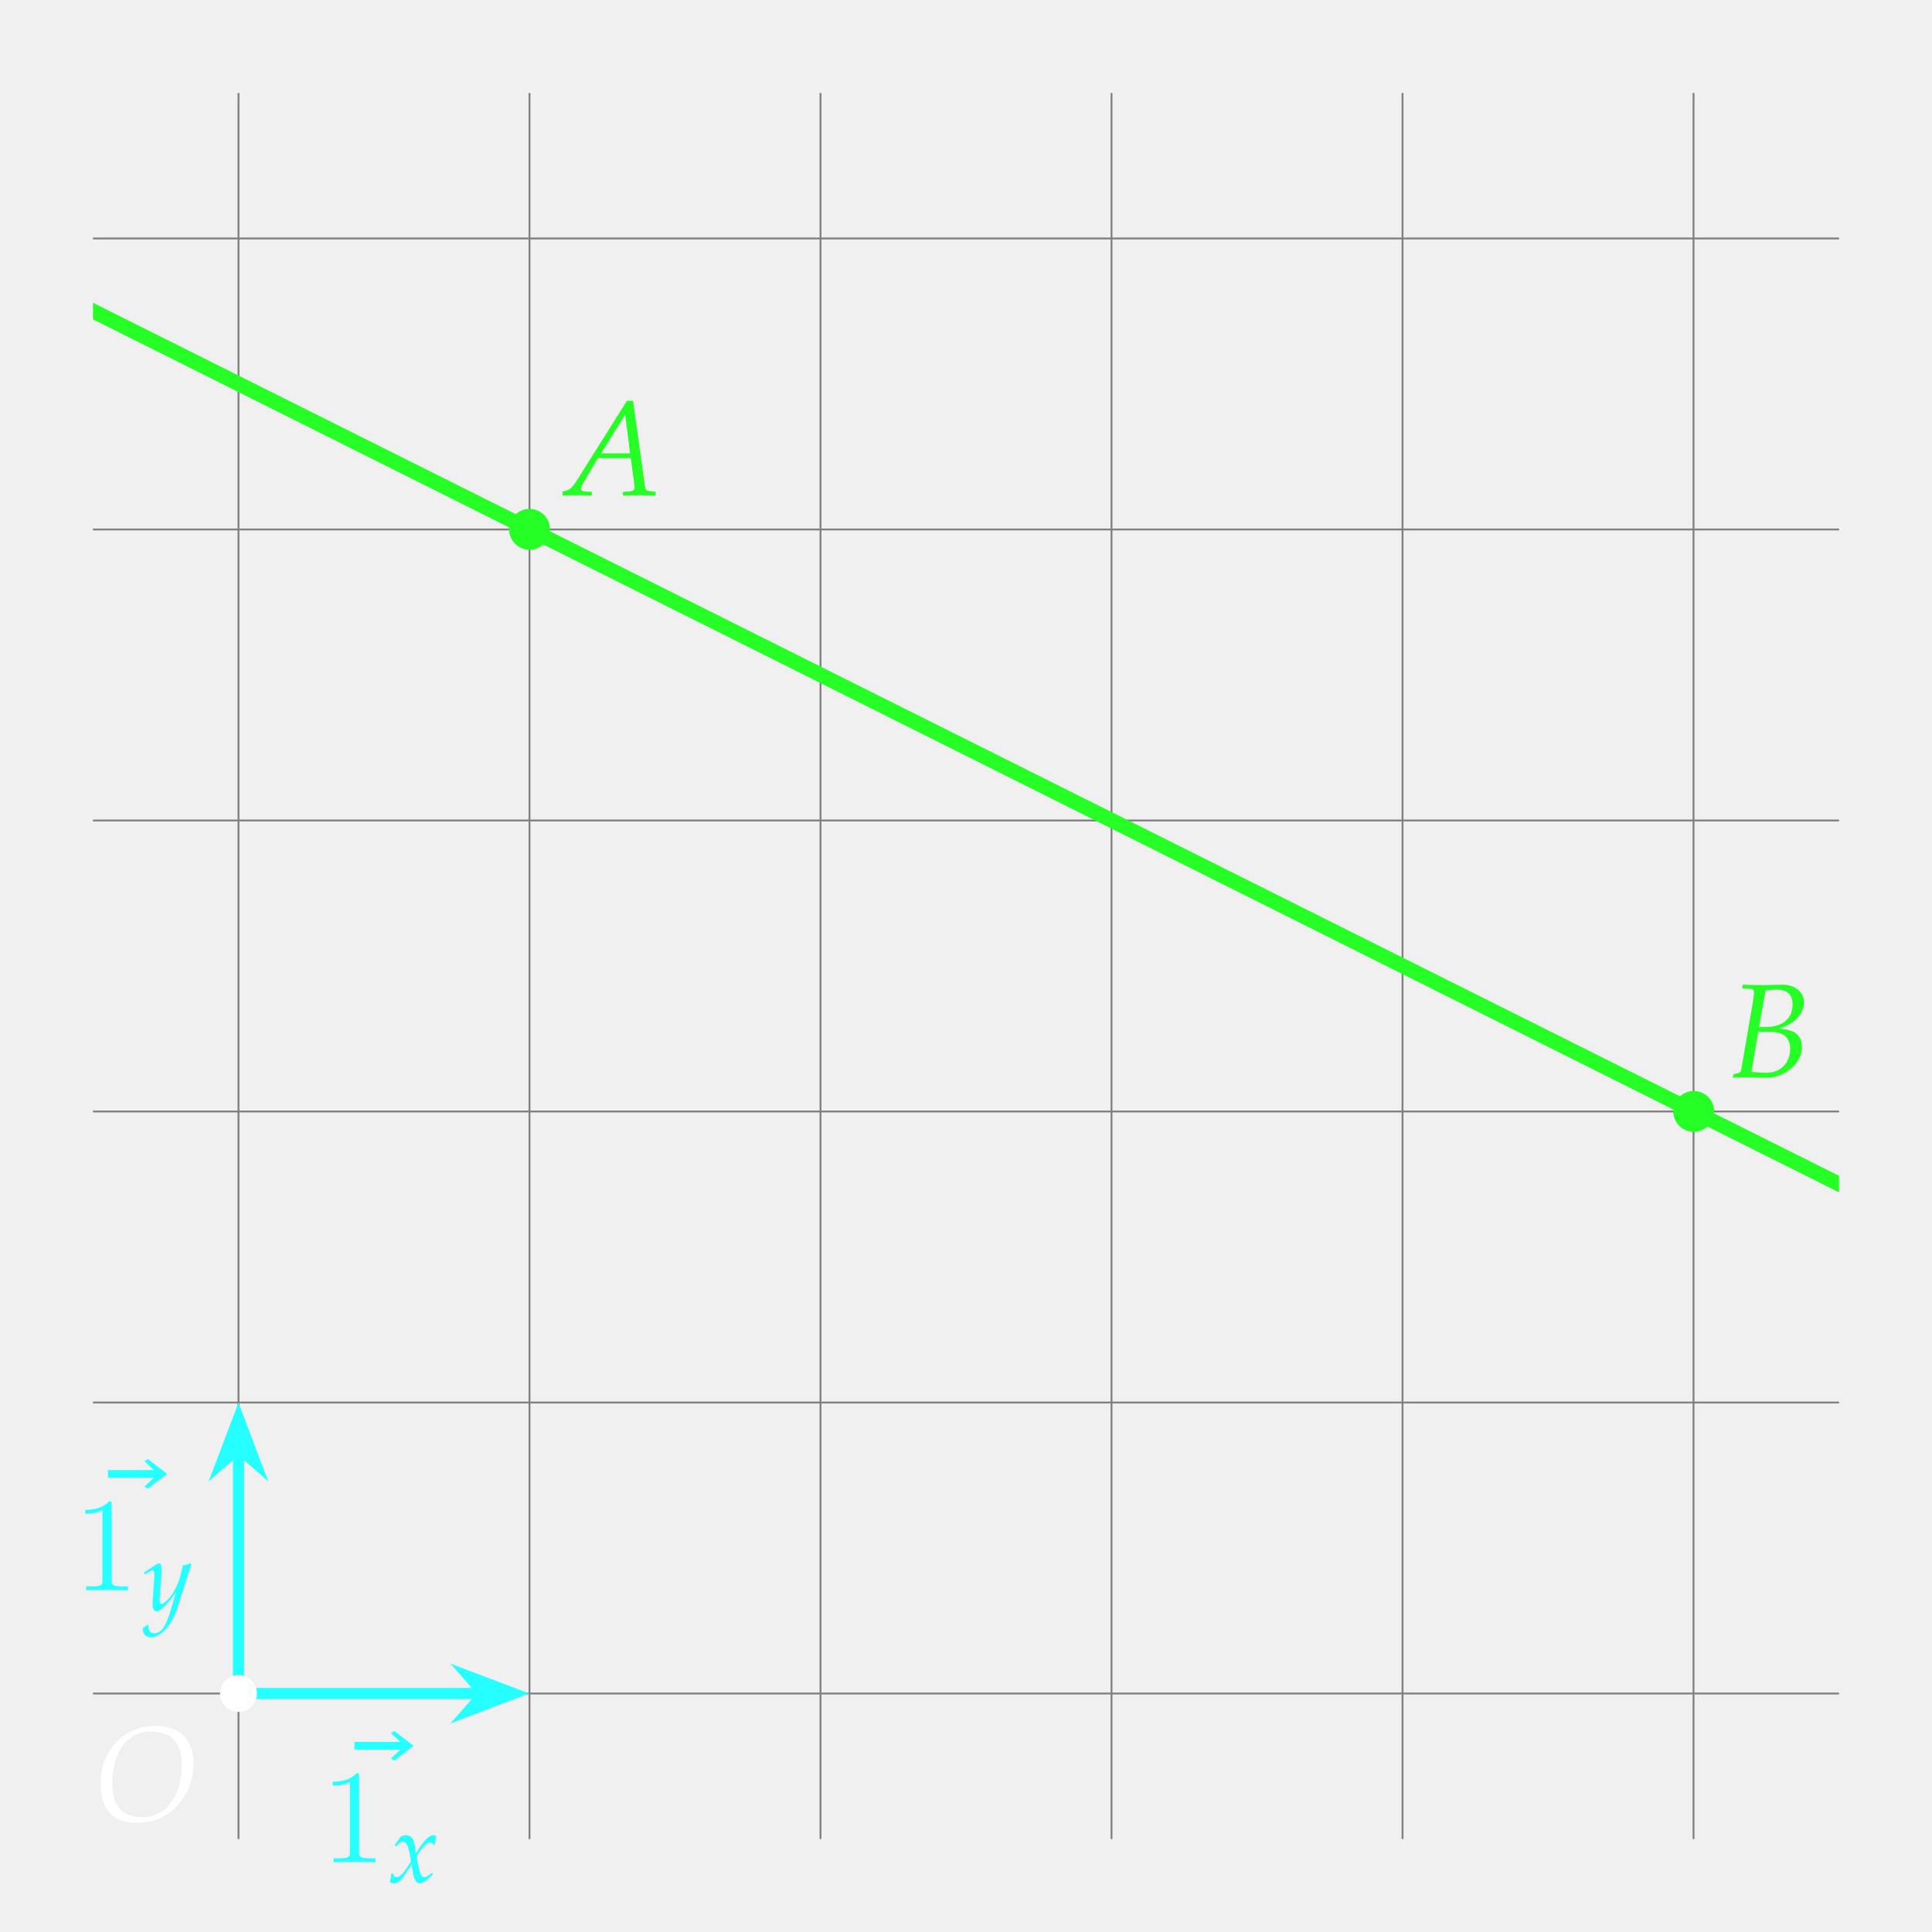
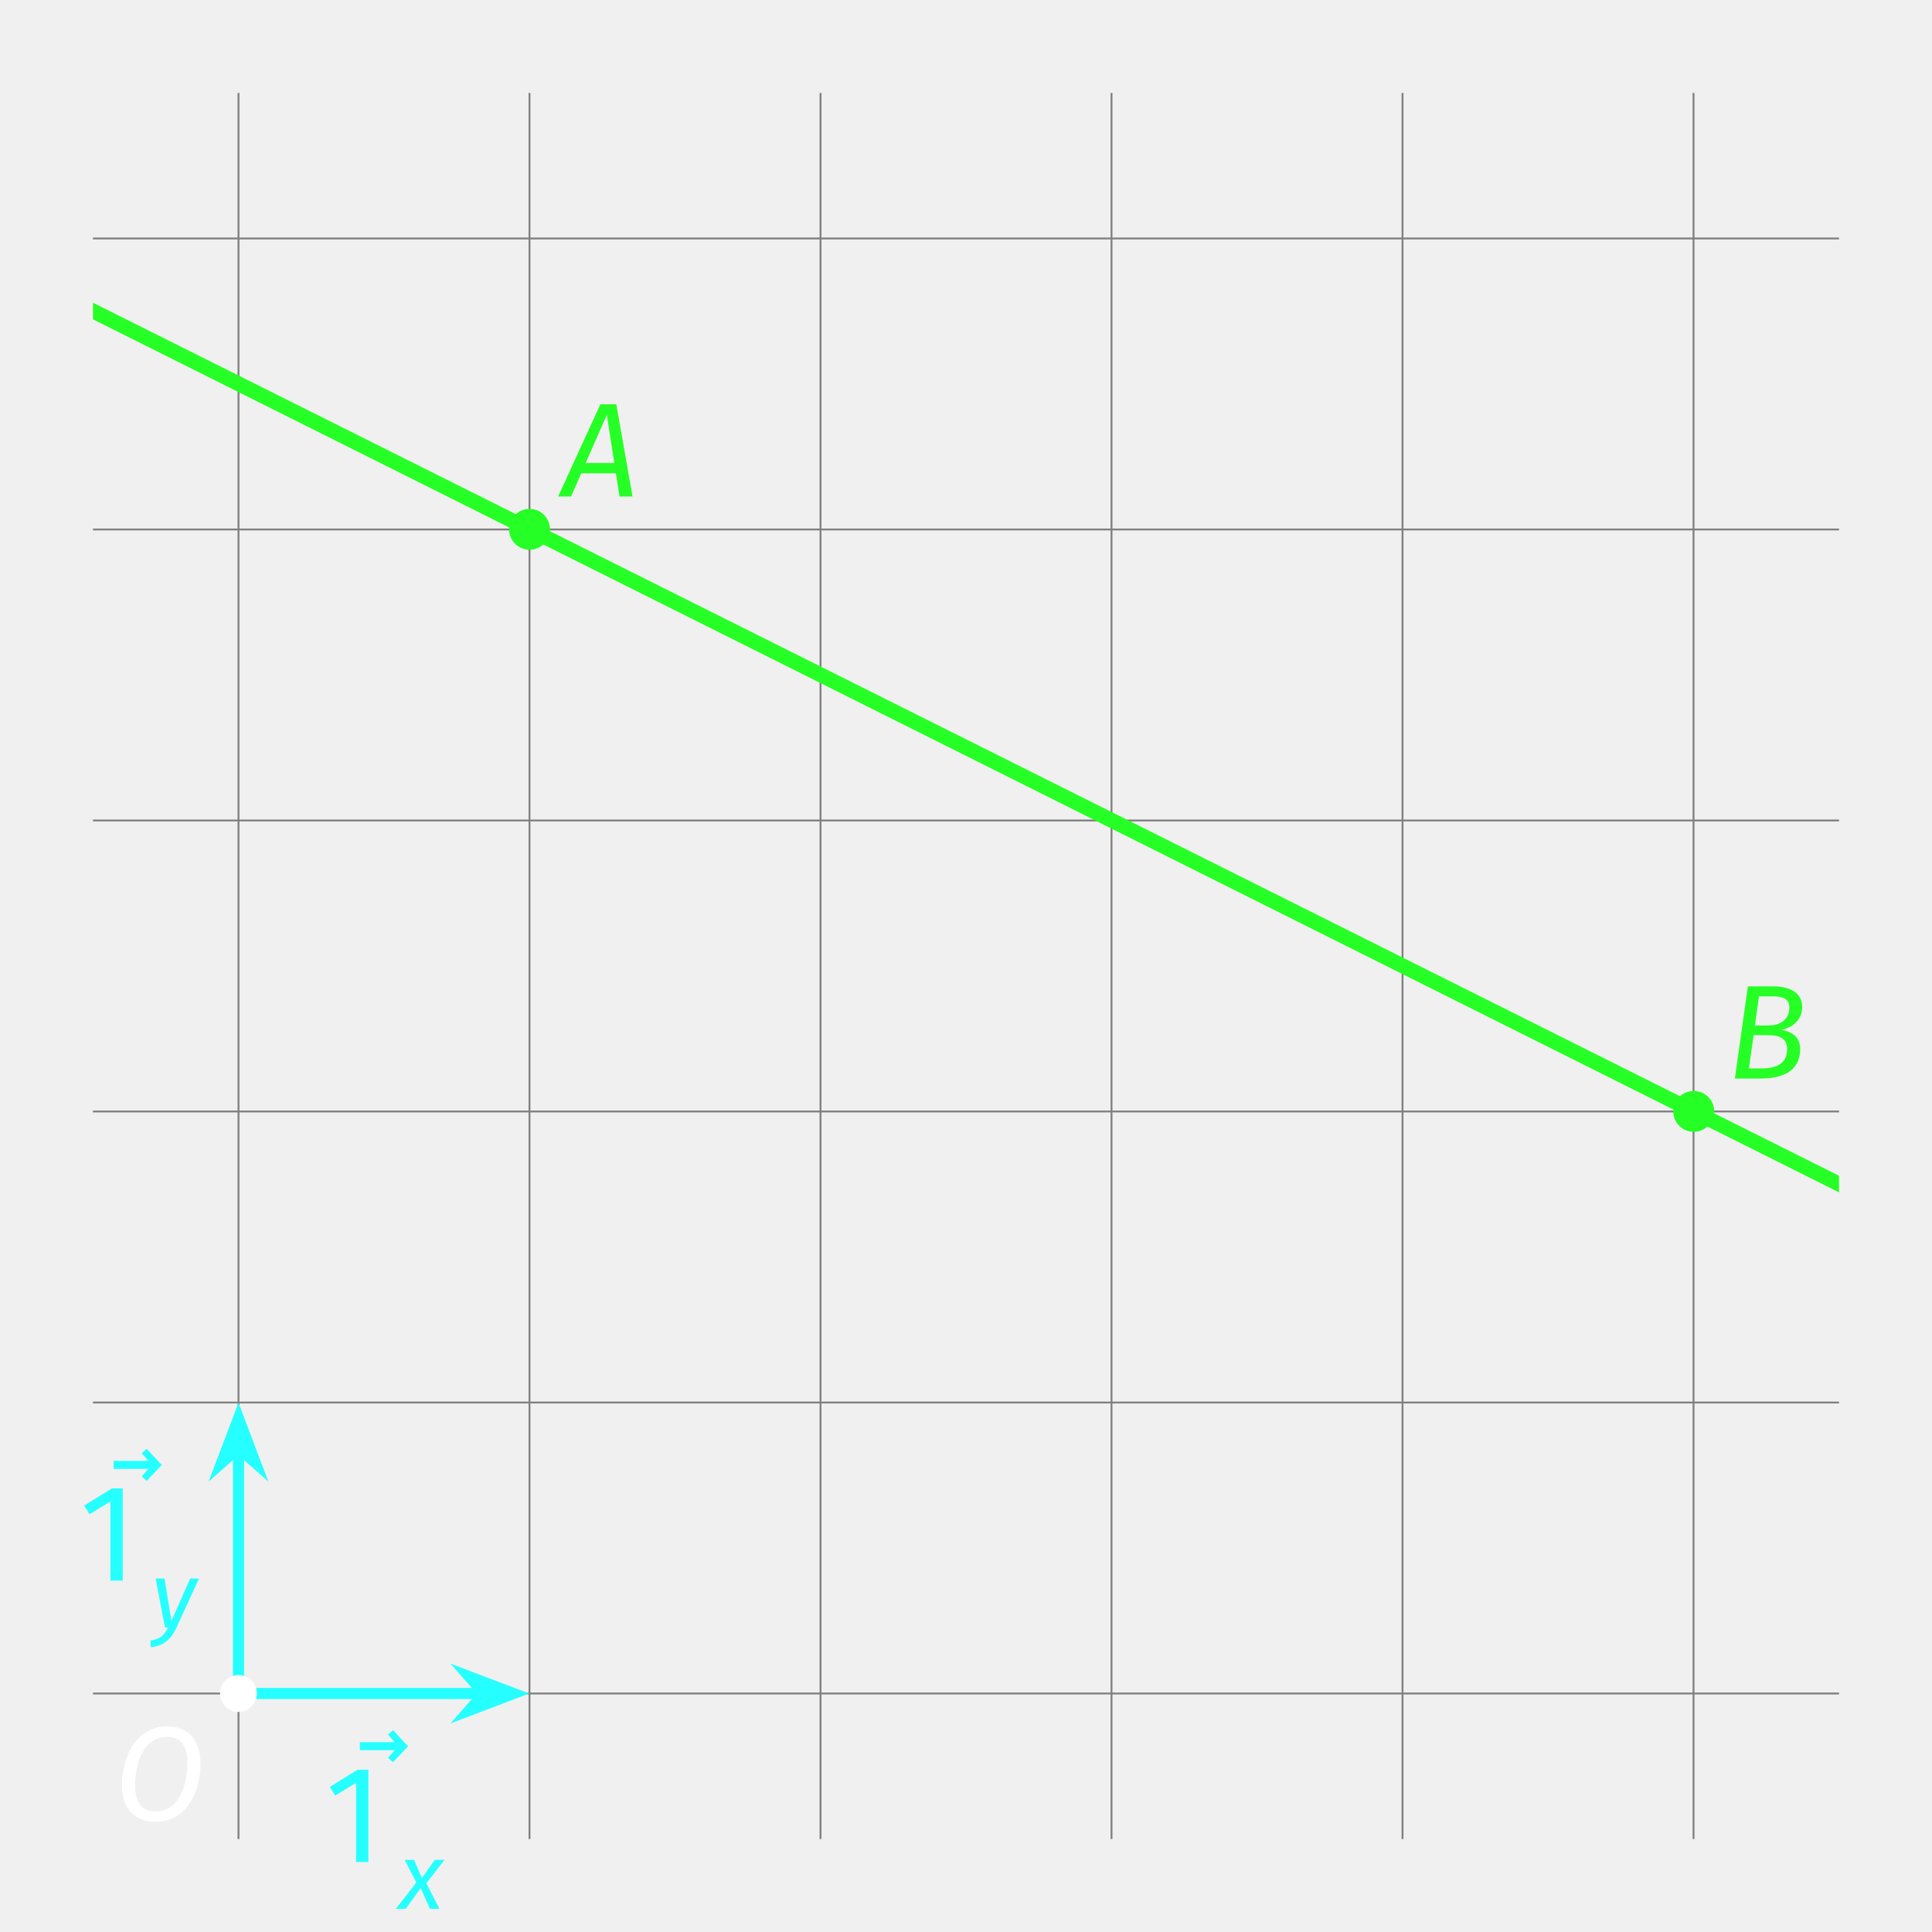
<svg xmlns="http://www.w3.org/2000/svg" version="1.1" width="207.013pt" height="207.013pt" viewBox="0 -207.013 207.013 207.013">
  <defs>
    <clipPath id="clip1">
      <path d="M9.961 9.961V197.051H197.051V9.961ZM197.051 197.051" />
    </clipPath>
  </defs>
  <g id="page1">
    <g transform="matrix(1 0 0 -1 0 0)">
      <path d="M9.961 25.555H197.051M9.961 56.734H197.051M9.961 87.918H197.051M9.961 119.098H197.051M9.961 150.281H197.051M9.961 181.461H197.051M25.555 9.961V197.051M56.734 9.961V197.051M87.918 9.961V197.051M119.098 9.961V197.051M150.281 9.961V197.051M181.461 9.961V197.051" stroke="#808080" fill="none" stroke-width=".199" />
      <path d="M25.555 25.555H51.578" stroke="#26ffff" fill="none" stroke-width="1.196" stroke-miterlimit="10" />
      <path d="M55.031 25.555L50.297 27.348L51.875 25.555L50.297 23.758Z" fill="#26ffff" />
      <path d="M55.031 25.555L50.297 27.348L51.875 25.555L50.297 23.758Z" stroke="#26ffff" fill="none" stroke-width="1.196" stroke-miterlimit="10" />
-       <path d="M44.32 19.948L42.255 21.54L41.882 21.325L42.886 20.364H37.98V19.532H42.886L41.882 18.585L42.255 18.37L44.32 19.948Z" fill="#26ffff" />
-       <path d="M38.48 16.671C38.48 17.001 38.48 17.015 38.193 17.015C37.849 16.628 37.132 16.097 35.654 16.097V15.681C35.984 15.681 36.701 15.681 37.49 16.054V8.58C37.49 8.064 37.447 7.892 36.185 7.892H35.74V7.476C36.128 7.505 37.519 7.505 37.992 7.505S39.843 7.505 40.23 7.476V7.892H39.786C38.523 7.892 38.48 8.064 38.48 8.58V16.671Z" fill="#26ffff" />
-       <path d="M46.383 6.15L46.289 6.349C45.913 6.035 45.651 5.878 45.484 5.878C45.327 5.878 45.191 5.983 45.086 6.192C44.992 6.391 44.877 6.778 44.825 7.081L44.637 8.137L45.003 8.65C45.494 9.33 45.777 9.571 46.101 9.571C46.268 9.571 46.394 9.487 46.446 9.33L46.593 9.372L46.75 10.261C46.624 10.334 46.53 10.366 46.435 10.366C46.017 10.366 45.599 9.989 44.95 9.027L44.563 8.451L44.5 8.953C44.375 9.989 44.093 10.366 43.475 10.366C43.204 10.366 42.974 10.282 42.88 10.146L42.273 9.278L42.45 9.173C42.764 9.529 42.974 9.675 43.172 9.675C43.517 9.675 43.748 9.246 43.925 8.221L44.04 7.573L43.622 6.924C43.172 6.223 42.817 5.889 42.524 5.889C42.367 5.889 42.252 5.931 42.231 5.983L42.116 6.276L41.907 6.244C41.907 6.035 41.886 5.899 41.823 5.565C41.802 5.439 41.792 5.408 41.781 5.334C41.938 5.251 42.105 5.209 42.231 5.209C42.576 5.209 42.984 5.512 43.308 6.004L44.103 7.228L44.218 6.506C44.365 5.617 44.595 5.209 44.971 5.209C45.201 5.209 45.536 5.387 45.871 5.69L46.383 6.15Z" fill="#26ffff" />
+       <path d="M42.106 21.631L41.576 21.143L42.293 20.34H38.564V19.479H42.293L41.576 18.676L42.106 18.189L43.727 19.895L42.106 21.631Z" fill="#26ffff" />
+       <path d="M38.151 7.504H39.47V17.385H38.309L35.34 15.549L35.914 14.617L38.151 15.979V7.504Z" fill="#26ffff" />
+       <path d="M47.634 7.731H46.579L45.205 5.789L44.368 7.731H43.362L44.607 5.301L42.406 2.483H43.472L45.075 4.694L46.071 2.483H47.087L45.683 5.222L47.634 7.731Z" fill="#26ffff" />
      <path d="M25.555 25.555V51.578" stroke="#26ffff" fill="none" stroke-width="1.196" stroke-miterlimit="10" />
      <path d="M25.555 55.031L23.758 50.297L25.555 51.875L27.348 50.297Z" fill="#26ffff" />
      <path d="M25.555 55.031L23.758 50.297L25.555 51.875L27.348 50.297Z" stroke="#26ffff" fill="none" stroke-width="1.196" stroke-miterlimit="10" />
-       <path d="M17.912 49.08L15.847 50.672L15.474 50.457L16.478 49.496H11.572V48.664H16.478L15.474 47.717L15.847 47.502L17.912 49.08Z" fill="#26ffff" />
-       <path d="M11.968 45.802C11.968 46.132 11.968 46.146 11.681 46.146C11.337 45.759 10.62 45.228 9.142 45.228V44.812C9.472 44.812 10.189 44.812 10.978 45.185V37.711C10.978 37.195 10.935 37.023 9.673 37.023H9.228V36.607C9.616 36.636 11.007 36.636 11.48 36.636C11.954 36.636 13.331 36.636 13.718 36.607V37.023H13.274C12.011 37.023 11.968 37.195 11.968 37.711V45.802Z" fill="#26ffff" />
-       <path d="M20.508 39.403L20.393 39.498C20.09 39.382 19.849 39.32 19.619 39.299L19.253 37.918C19.127 37.427 18.761 36.663 18.416 36.15C18.05 35.617 17.538 35.157 17.308 35.157C17.077 35.157 17.098 35.659 17.109 35.795L17.266 37.824C17.287 38.148 17.308 38.546 17.308 38.839C17.308 39.309 17.234 39.498 17.056 39.498C16.921 39.498 16.774 39.424 16.272 39.079L15.414 38.493L15.53 38.305L16.052 38.619C16.105 38.661 16.241 38.744 16.314 38.744C16.586 38.744 16.544 38.211 16.534 38.044L16.356 35.502L16.345 35.084C16.335 34.644 16.534 34.341 16.795 34.341C17.182 34.341 18.061 35.23 18.845 36.412L18.333 34.624C17.799 32.772 17.276 32.009 16.544 32.009C16.178 32.009 15.895 32.291 15.895 32.657C15.895 32.709 15.906 32.793 15.916 32.887L15.812 32.929L15.31 32.573C15.299 32.5 15.299 32.437 15.299 32.385C15.299 31.935 15.686 31.569 16.157 31.569C17.266 31.569 18.416 32.866 19.033 34.801L20.508 39.403Z" fill="#26ffff" />
+       <path d="M15.715 51.776L15.185 51.289L15.902 50.486H12.173V49.625H15.902L15.185 48.822L15.715 48.335L17.336 50.041L15.715 51.776Z" fill="#26ffff" />
+       <path d="M11.83 37.65H13.149V47.531H11.988L9.019 45.695L9.593 44.763L11.83 46.125V37.65Z" fill="#26ffff" />
+       <path d="M21.323 37.877H20.378L18.366 33.326L17.629 37.877H16.673L17.679 32.629H18.017C17.579 31.802 17.201 31.404 16.115 31.225L16.155 30.508C17.609 30.667 18.386 31.464 18.893 32.579L21.323 37.877Z" fill="#26ffff" />
      <path d="M27.527 25.555C27.527 26.641 26.641 27.527 25.555 27.527C24.465 27.527 23.582 26.641 23.582 25.555C23.582 24.465 24.465 23.582 25.555 23.582C26.641 23.582 27.527 24.465 27.527 25.555Z" fill="#fff" />
      <path d="M58.93 150.297C58.93 151.508 57.949 152.488 56.738 152.488C55.527 152.488 54.547 151.508 54.547 150.297S55.527 148.105 56.738 148.105C57.949 148.105 58.93 149.086 58.93 150.297Z" fill="#26ff26" />
      <path d="M183.676 87.926C183.676 89.137 182.691 90.117 181.484 90.117C180.273 90.117 179.289 89.137 179.289 87.926C179.289 86.715 180.273 85.734 181.484 85.734C182.691 85.734 183.676 86.715 183.676 87.926Z" fill="#26ff26" />
-       <path d="M20.74 18.058C20.74 20.612 19.249 22.089 16.667 22.089C13.267 22.089 10.771 19.464 10.771 15.864C10.771 13.153 12.12 11.704 14.644 11.704C15.864 11.704 16.882 11.976 17.814 12.564C19.622 13.683 20.74 15.792 20.74 18.058ZM19.478 17.829C19.478 16.021 18.904 14.4 17.929 13.396C17.226 12.679 16.294 12.306 15.175 12.306C13.109 12.306 12.034 13.54 12.034 15.935C12.034 17.8 12.607 19.478 13.597 20.468C14.271 21.157 15.132 21.487 16.222 21.487C16.911 21.487 17.614 21.314 18.087 21.028C19.019 20.483 19.478 19.407 19.478 17.829Z" fill="#fff" />
-       <path d="M70.256 153.908V154.31L69.883 154.353C69.209 154.424 69.166 154.453 69.08 155.098L67.832 164.064H67.172L61.822 155.558C61.32 154.754 61.047 154.525 60.559 154.41L60.273 154.338V153.908C60.803 153.937 61.348 153.951 61.879 153.951C62.395 153.951 62.912 153.937 63.414 153.908V154.31L62.668 154.353C62.424 154.367 62.223 154.496 62.223 154.625C62.223 154.74 62.309 154.926 62.596 155.414L64.059 157.924H67.588L67.975 155.055C67.99 154.926 68.004 154.812 68.004 154.74C68.004 154.51 67.789 154.381 67.387 154.353L66.756 154.31V153.908C67.344 153.937 67.918 153.951 68.506 153.951C69.094 153.951 69.682 153.937 70.256 153.908ZM67.516 158.441H64.418L66.986 162.572L67.516 158.441Z" fill="#26ff26" />
-       <path d="M193.077 94.836C193.077 95.453 192.876 95.926 192.489 96.242C192.116 96.543 191.686 96.672 190.696 96.816C191.513 97.102 191.858 97.289 192.317 97.676C192.962 98.25 193.306 98.91 193.306 99.642C193.306 100.818 192.145 101.506 191.04 101.506C190.323 101.506 189.606 101.463 188.888 101.463C188.157 101.463 187.44 101.477 186.722 101.506L186.679 101.105L187.44 101.076C187.784 101.062 187.942 100.947 187.942 100.689C187.942 100.488 187.884 100.029 187.813 99.598L186.565 92.369C186.522 92.111 186.335 92.01 185.733 91.91L185.661 91.537C186.091 91.566 186.536 91.58 186.966 91.58C187.741 91.58 188.501 91.537 189.276 91.537C189.964 91.537 190.638 91.695 191.313 92.096C192.446 92.771 193.077 93.746 193.077 94.836ZM191.815 94.607C191.815 93.129 190.767 92.068 189.333 92.068C189.046 92.068 188.63 92.082 188.157 92.125C188.071 92.139 187.899 92.154 187.669 92.168L188.401 96.457H189.62C191.097 96.457 191.815 95.855 191.815 94.607ZM192.073 99.383C192.073 97.877 191.011 96.973 189.233 96.973H188.487L189.19 100.904C189.577 100.904 189.95 100.976 190.337 100.976C191.499 100.976 192.073 100.459 192.073 99.383Z" fill="#26ff26" />
+       <path d="M17.899 20.911C19.276 20.911 20.079 20.094 20.079 18.115C20.079 16.107 19.362 12.924 16.652 12.924C15.333 12.924 14.472 13.698 14.472 15.734C14.472 17.756 15.218 20.911 17.899 20.911ZM17.957 22.03C14.3 22.03 13.067 18.301 13.067 15.777C13.067 13.196 14.458 11.805 16.609 11.805C20.252 11.805 21.485 15.404 21.485 18.014S20.108 22.03 17.957 22.03Z" fill="#fff" />
+       <path d="M62.754 157.4L65.02 162.563L65.823 157.4H62.754ZM66.382 153.815H67.774L66.038 163.696H64.332L59.8 153.815H61.191L62.281 156.296H65.995L66.382 153.815Z" fill="#26ff26" />
+       <path d="M188.672 92.534H187.396L187.898 96.091H189.533C190.608 96.091 191.483 95.761 191.483 94.628C191.483 93.437 190.895 92.534 188.672 92.534ZM190.049 100.249C190.938 100.249 191.727 100.034 191.727 99.073C191.727 97.711 190.68 97.137 189.49 97.137H188.041L188.472 100.249H190.049ZM190.895 96.664C192.071 96.908 193.103 97.725 193.103 99.116C193.103 100.637 191.798 101.325 190.006 101.325H187.281L185.89 91.444H188.615C191.856 91.444 192.888 92.864 192.888 94.599C192.888 95.99 191.913 96.478 190.895 96.664Z" fill="#26ff26" />
      <path d="M-1190.697 774.016L1304.173-473.422" stroke="#26ff26" fill="none" stroke-width="1.594" stroke-miterlimit="10" clip-path="url(#clip1)" />
    </g>
  </g>
</svg>
